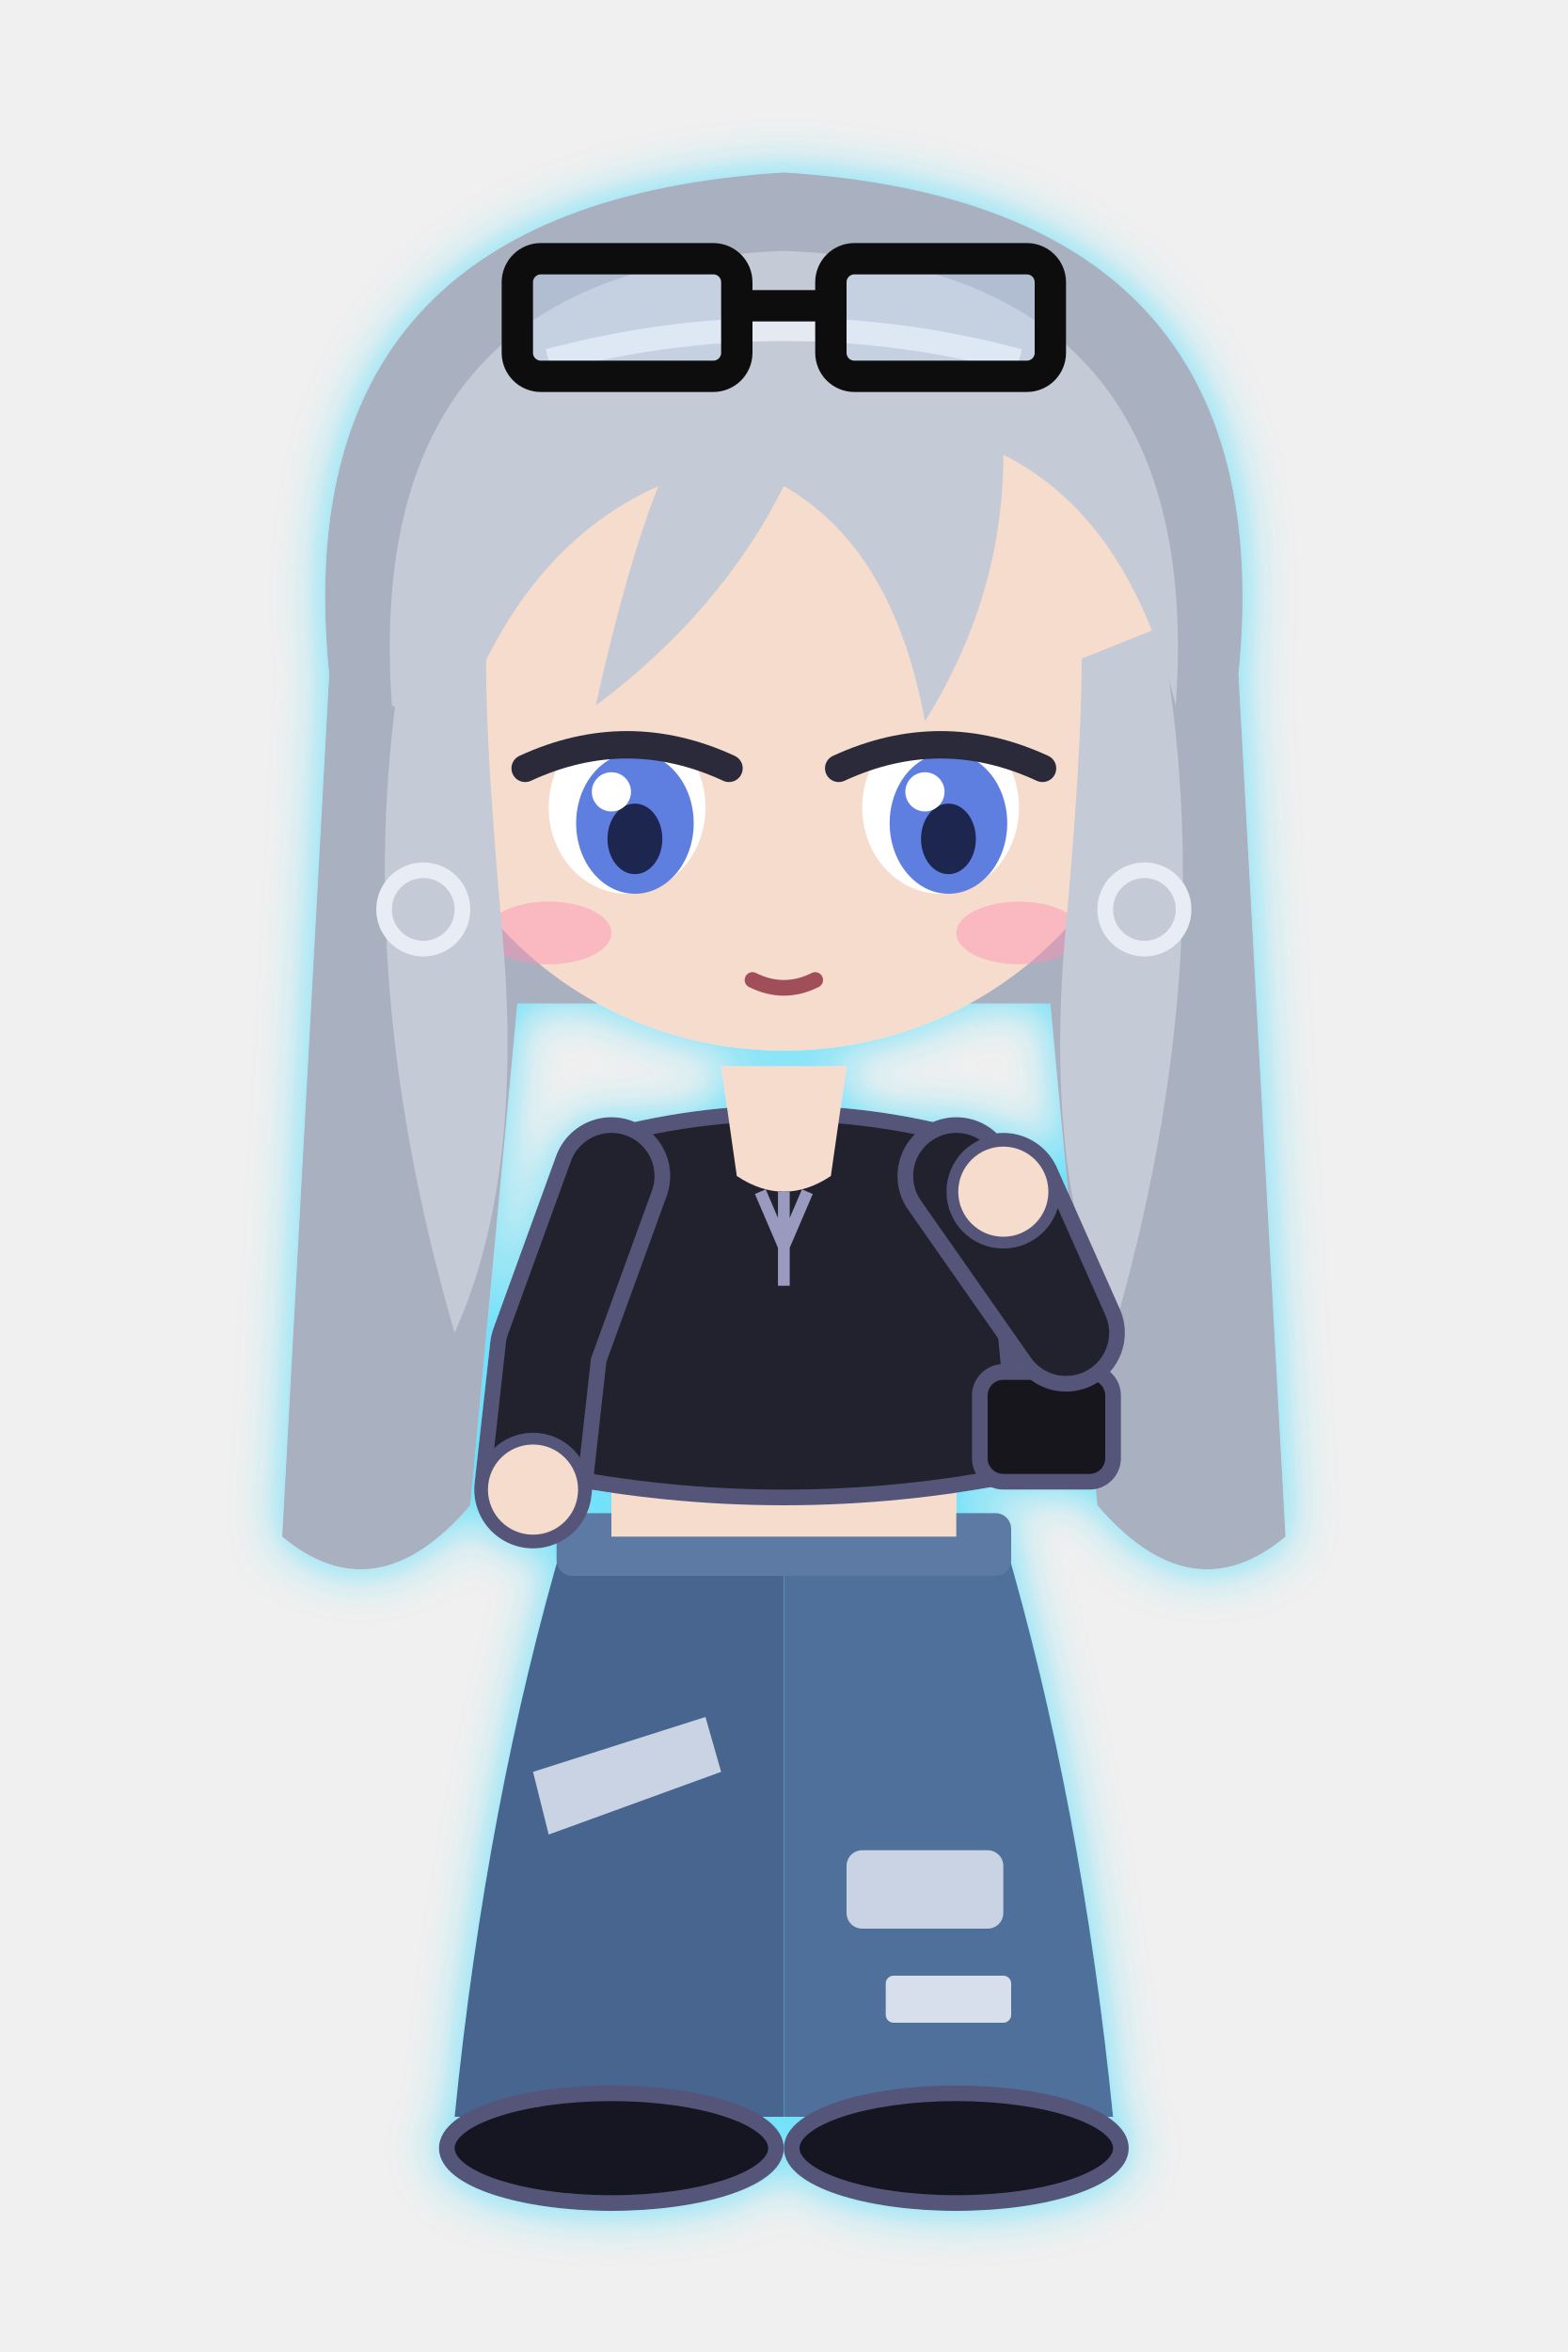
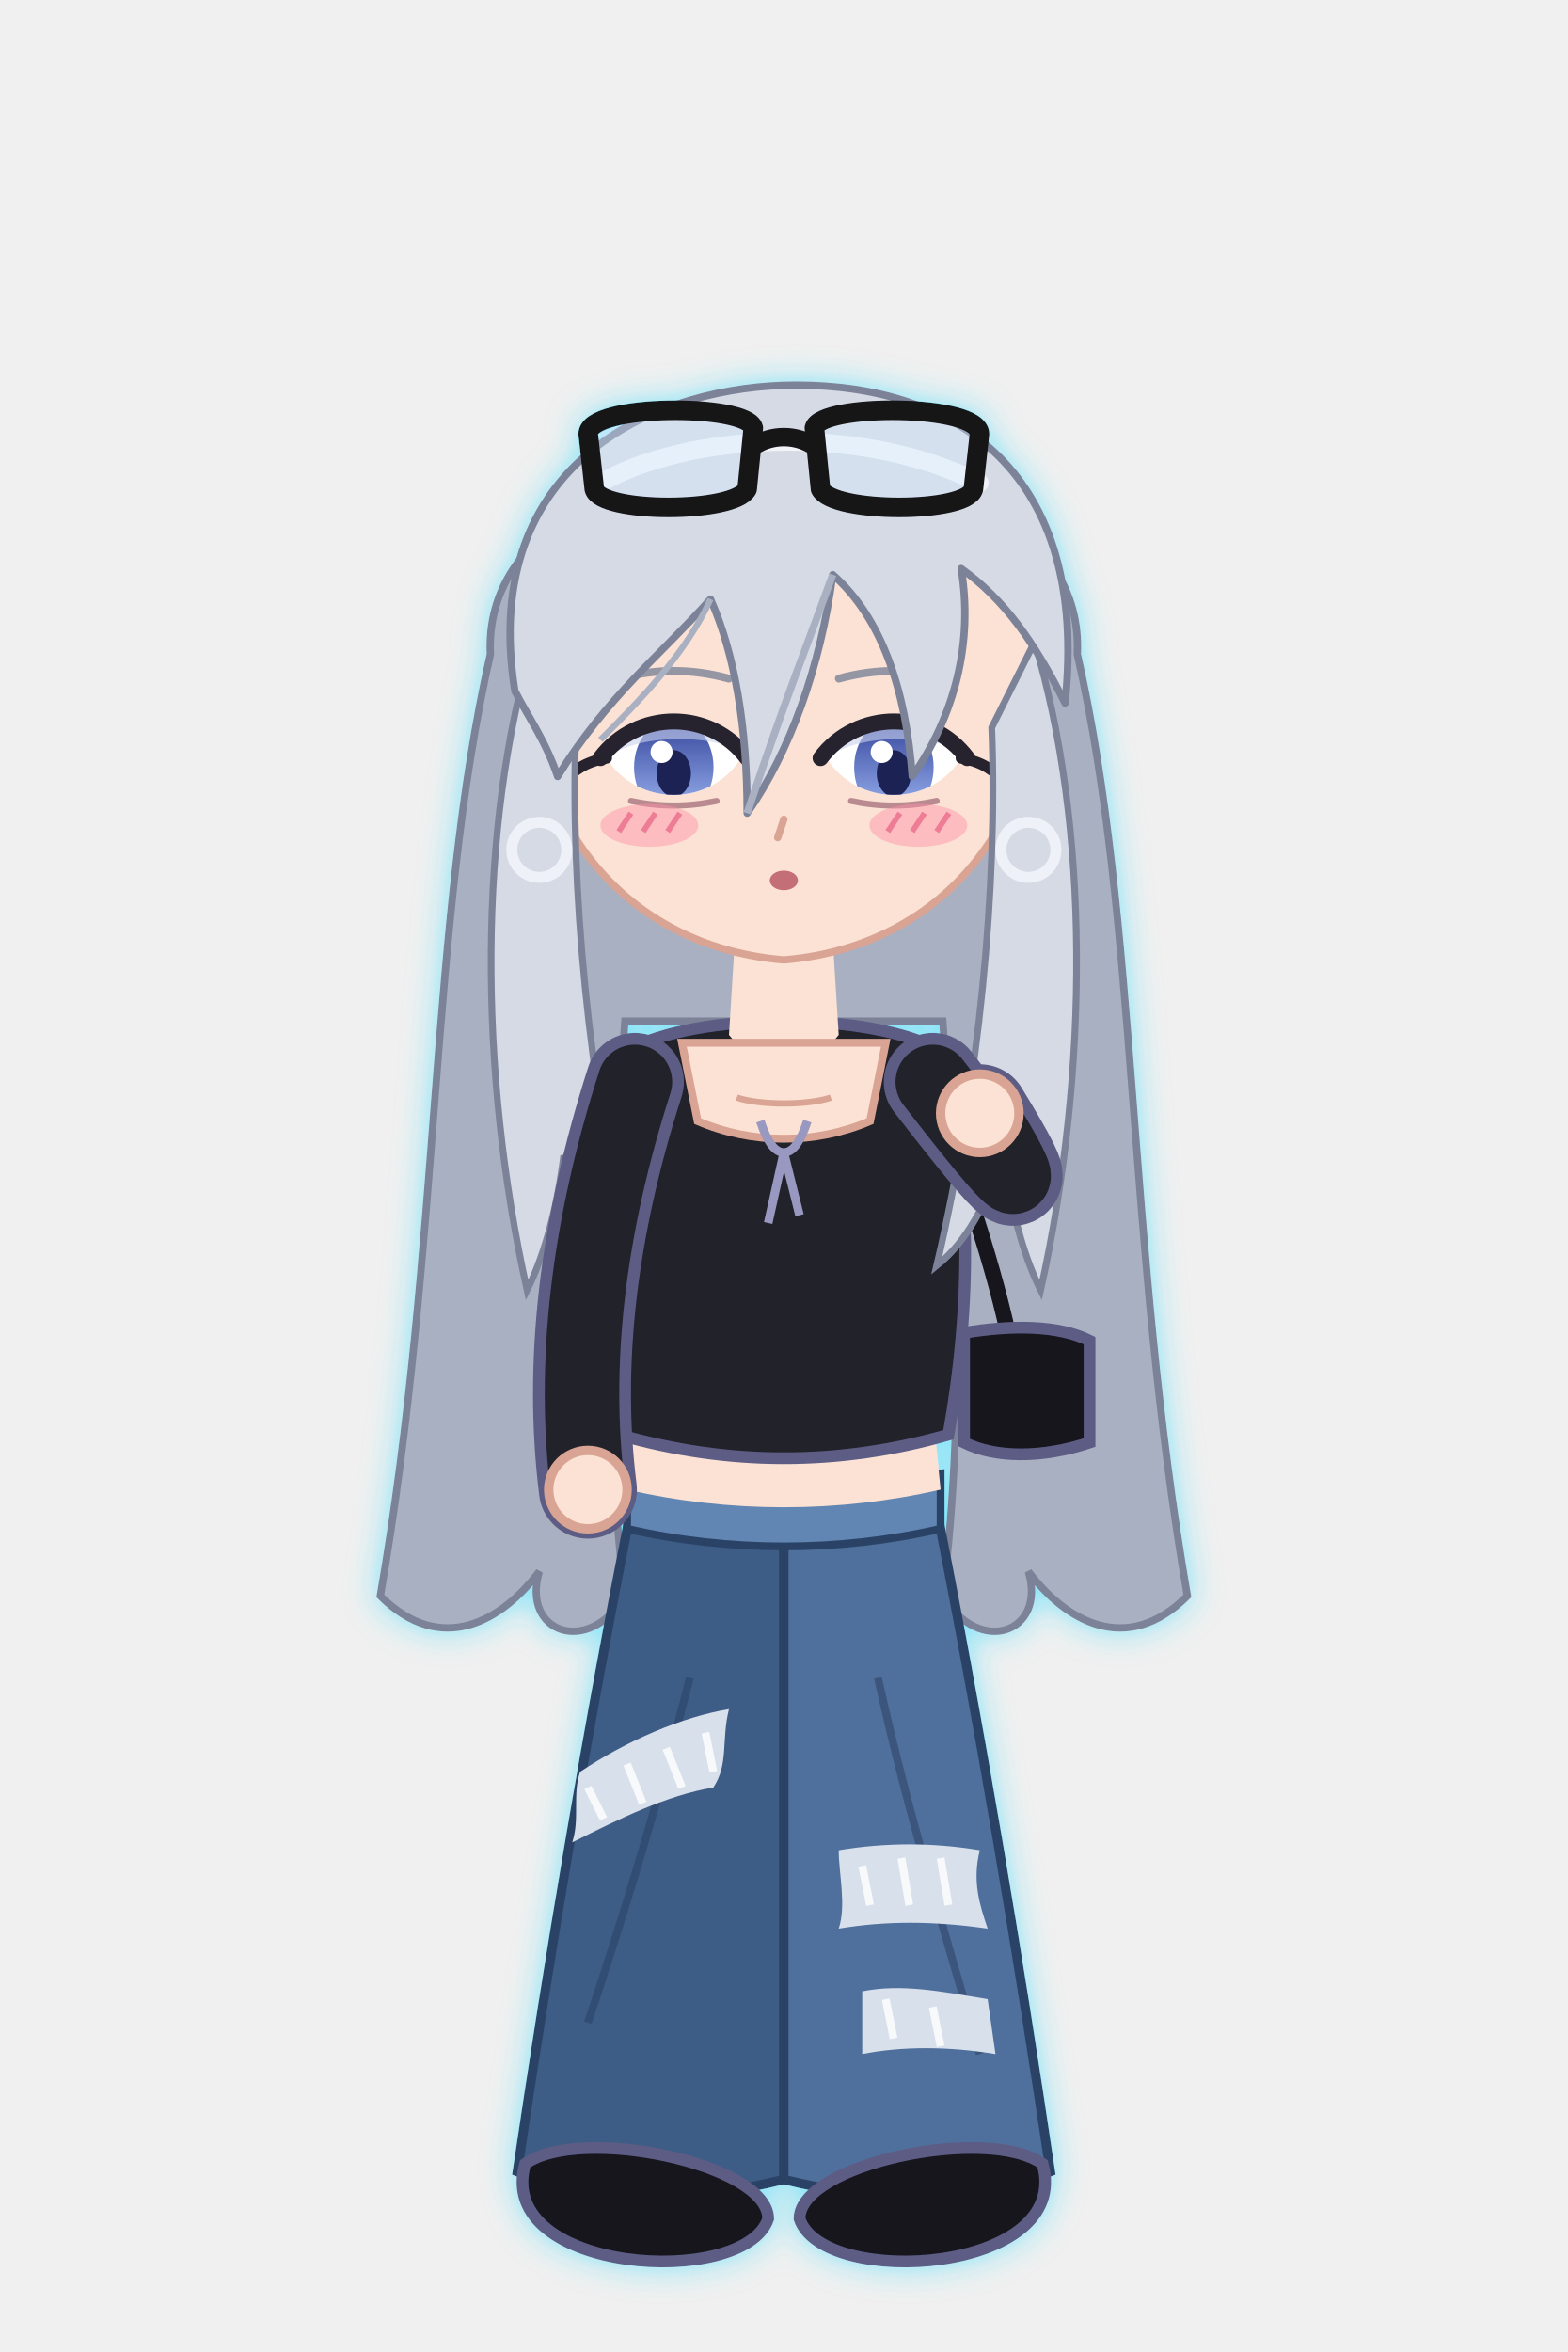
<svg xmlns="http://www.w3.org/2000/svg" viewBox="0 0 200 300" width="400" height="600">
  <defs>
    <filter id="glow" x="-20%" y="-20%" width="140%" height="140%">
-       <feDropShadow dx="0" dy="0" stdDeviation="3" flood-color="#2bd9ff" flood-opacity="0.7" />
+       <feDropShadow dx="0" dy="0" stdDeviation="2" flood-color="#2bd9ff" flood-opacity="0.55" />
    </filter>
+     <linearGradient id="iris" x1="0" y1="0" x2="0" y2="1">
+       <stop offset="0" stop-color="#34449a" />
+       <stop offset="1" stop-color="#9db6f2" />
+     </linearGradient>
  </defs>
-   <g filter="url(#glow)" transform="rotate(0 100 276)">
-     <path d="M42 86 Q36 26 100 22 Q164 26 158 86 L164 196 Q152 206 140 192 L134 128 L66 128 L60 192 Q48 206 36 196 Z" fill="#a9b0c0" />
-     <path d="M72 196 L100 196 L100 270 L58 270 Q62 230 72 196 Z" fill="#46658e" />
-     <path d="M100 196 L128 196 Q138 230 142 270 L100 270 Z" fill="#4f709b" />
-     <rect x="71" y="193" width="58" height="8" rx="2" fill="#5b7aa3" />
-     <path d="M68 226 L90 219 L92 226 L70 234 Z" fill="#c9d3e3" />
-     <rect x="108" y="236" width="20" height="10" rx="2" fill="#c9d3e3" />
-     <rect x="113" y="252" width="16" height="6" rx="1" fill="#d7dfec" />
-     <ellipse cx="78" cy="274" rx="21" ry="7" fill="#151520" stroke="#55557a" stroke-width="2" />
-     <ellipse cx="122" cy="274" rx="21" ry="7" fill="#151520" stroke="#55557a" stroke-width="2" />
-     <rect x="78" y="184" width="44" height="12" fill="#f6dccd" />
-     <path d="M74 146 Q100 138 126 146 L130 188 Q100 194 70 188 Z" fill="#22222e" stroke="#55557a" stroke-width="2" />
-     <path d="M92 136 L108 136 L106 150 Q100 154 94 150 Z" fill="#f6dccd" />
-     <path d="M97 152 L100 159 L103 152 M100 152 L100 164" fill="none" stroke="#9a9ac0" stroke-width="1.5" />
-     <path d="M122 148 L133 176" stroke="#15151f" stroke-width="2.5" />
-     <rect x="125" y="175" width="17" height="14" rx="3" fill="#15151f" stroke="#55557a" stroke-width="2" />
-     <ellipse cx="100" cy="88" rx="48" ry="46" fill="#f6dccd" />
-     <ellipse cx="80" cy="103" rx="10" ry="11" fill="#fff" />
-     <ellipse cx="81" cy="105" rx="7.5" ry="9" fill="#5f7fe0" />
-     <ellipse cx="81" cy="107" rx="3.5" ry="4.5" fill="#1d2550" />
-     <circle cx="78" cy="101" r="2.5" fill="#fff" />
-     <path d="M66 90 H94 V98 Q80 93 66 98 Z" fill="#f6dccd" />
-     <path d="M67 98 Q80 92 93 98" fill="none" stroke="#2a2a3a" stroke-width="3.5" stroke-linecap="round" />
-     <ellipse cx="120" cy="103" rx="10" ry="11" fill="#fff" />
-     <ellipse cx="121" cy="105" rx="7.5" ry="9" fill="#5f7fe0" />
-     <ellipse cx="121" cy="107" rx="3.5" ry="4.5" fill="#1d2550" />
-     <circle cx="118" cy="101" r="2.5" fill="#fff" />
-     <path d="M106 90 H134 V98 Q120 93 106 98 Z" fill="#f6dccd" />
-     <path d="M107 98 Q120 92 133 98" fill="none" stroke="#2a2a3a" stroke-width="3.5" stroke-linecap="round" />
-     <ellipse cx="70" cy="119" rx="8" ry="4" fill="#ff8fb0" opacity="0.45" />
-     <ellipse cx="130" cy="119" rx="8" ry="4" fill="#ff8fb0" opacity="0.45" />
-     <path d="M96 125 Q100 127 104 125" fill="none" stroke="#a0505a" stroke-width="2" stroke-linecap="round" />
-     <path d="M52 80 Q44 122 58 170 Q67 150 64 118 Q62 96 62 84 Z" fill="#c4cad6" />
-     <path d="M148 80 Q156 122 142 170 Q133 150 136 118 Q138 96 138 84 Z" fill="#c4cad6" />
-     <path d="M50 90 Q46 34 100 32 Q154 34 150 90 Q144 66 128 58 Q128 76 118 92 Q114 70 100 62 Q92 78 76 90 Q80 72 84 62 Q66 70 58 94 Z" fill="#c4cad6" />
-     <path d="M70 46 Q100 38 130 46" fill="none" stroke="#eef1f7" stroke-width="3" opacity="0.8" />
-     <g fill="rgba(200,230,255,0.25)" stroke="#111" stroke-width="4">
-       <rect x="66" y="33" width="28" height="15" rx="3" />
-       <rect x="106" y="33" width="28" height="15" rx="3" />
+   <g filter="url(#glow)" transform="rotate(0 100 284)">
+     <g transform="translate(100 124) scale(0.78) translate(-100 -124)">
+       <path d="M52 72 C50 30 150 30 148 72 C158 116 156 168 166 226 C156 236 146 230 140 222 C143 232 132 236 126 226 C130 194 128 160 126 132 L74 132 C72 160 70 194 74 226 C68 236 57 232 60 222 C54 230 44 236 34 226 C44 168 42 116 52 72 Z" fill="#a9b0c2" stroke="#7c8398" stroke-width="1.2" />
    </g>
-     <path d="M94 39 L106 39" stroke="#111" stroke-width="4" />
-     <circle cx="54" cy="116" r="5" fill="none" stroke="#e8ecf5" stroke-width="2" />
-     <circle cx="146" cy="116" r="5" fill="none" stroke="#e8ecf5" stroke-width="2" />
-     <path d="M78 150 L70 172 L68 190" fill="none" stroke="#55557a" stroke-width="15" stroke-linecap="round" stroke-linejoin="round" />
-     <path d="M78 150 L70 172 L68 190" fill="none" stroke="#22222e" stroke-width="11" stroke-linecap="round" stroke-linejoin="round" />
-     <circle cx="68" cy="190" r="6.5" fill="#f6dccd" stroke="#55557a" stroke-width="1.5" />
-     <path d="M122 150 L136 170 L128 152" fill="none" stroke="#55557a" stroke-width="15" stroke-linecap="round" stroke-linejoin="round" />
-     <path d="M122 150 L136 170 L128 152" fill="none" stroke="#22222e" stroke-width="11" stroke-linecap="round" stroke-linejoin="round" />
-     <circle cx="128" cy="152" r="6.5" fill="#f6dccd" stroke="#55557a" stroke-width="1.5" />
+     <path d="M81 190 L100 192 L100 278 C88 281 76 281 66 277 C70 250 75 220 81 190 Z" fill="#3e5c86" stroke="#2c4366" stroke-width="1.2" />
+     <path d="M100 192 L119 190 C125 220 130 250 134 277 C124 281 112 281 100 278 Z" fill="#4f709c" stroke="#2c4366" stroke-width="1.2" />
+     <path d="M80 188 C93 191 107 191 120 188 L120 195 C107 198 93 198 80 195 Z" fill="#6286b4" stroke="#2c4366" stroke-width="1" />
+     <path d="M88 214 C84 230 79 246 75 258" fill="none" stroke="#2c4366" stroke-width="1" opacity="0.6" />
+     <path d="M112 214 C116 232 121 248 125 262" fill="none" stroke="#2c4366" stroke-width="1" opacity="0.6" />
+     <path d="M74 226 C80 222 87 219 93 218 C92 222 93 225 91 228 C85 229 79 232 73 235 C74 232 73 229 74 226 Z" fill="#d8e0ec" />
+     <path d="M107 236 C113 235 119 235 125 236 C124 240 125 243 126 246 C119 245 113 245 107 246 C108 243 107 239 107 236 Z" fill="#d8e0ec" />
+     <path d="M110 254 C115 253 120 254 126 255 L127 262 C121 261 115 261 110 262 Z" fill="#d8e0ec" />
+     <path d="M75 228 l2 4 M80 225 l2 5 M85 223 l2 5 M90 221 l1 5 M110 238 l1 5 M115 237 l1 6 M120 237 l1 6 M113 255 l1 5 M119 256 l1 5" stroke="#fff" stroke-width="1" opacity="0.8" />
+     <path d="M67 276 C63 290 95 292 98 283 C98 276 74 271 67 276 Z" fill="#15151d" stroke="#5c5c84" stroke-width="1.5" />
+     <path d="M133 276 C137 290 105 292 102 283 C102 276 126 271 133 276 Z" fill="#15151d" stroke="#5c5c84" stroke-width="1.5" />
+     <path d="M81 180 C93 183 107 183 119 180 L120 190 C107 193 93 193 80 190 Z" fill="#fbe2d4" />
+     <path d="M80 134 C89 129 111 129 120 134 C124 150 124 166 121 183 C107 187 93 187 79 183 C76 166 76 150 80 134 Z" fill="#202029" stroke="#5c5c84" stroke-width="1.5" />
+     <path d="M94 116 L106 116 L107 132 C104 136 96 136 93 132 Z" fill="#fbe2d4" />
+     <path d="M87 133 L113 133 L111 143 C104 146 96 146 89 143 Z" fill="#fbe2d4" stroke="#d9a493" stroke-width="1" />
+     <path d="M97 143 C98 146 99 147 100 147 C101 147 102 146 103 143 M100 147 L98 156 M100 147 L102 155" fill="none" stroke="#9898c0" stroke-width="1.1" />
+     <path d="M94 140 C97 141 103 141 106 140" fill="none" stroke="#d9a493" stroke-width="0.8" />
+     <path d="M117 134 C123 150 127 162 129 172" fill="none" stroke="#15151d" stroke-width="2" />
+     <path d="M123 170 C129 169 135 169 139 171 L139 184 C133 186 127 186 123 184 Z" fill="#15151d" stroke="#5c5c84" stroke-width="1.5" />
+     <g transform="translate(100 124) scale(0.78) translate(-100 -124)">
+       <path d="M58 72 C58 102 76 120 100 122 C124 120 142 102 142 72 C142 44 58 44 58 72 Z" fill="#fbe2d4" stroke="#d9a493" stroke-width="1.2" />
+       <clipPath id="eye82">
+         <path d="M71 89 C76 82 88 82 93 89 C88 97 76 97 71 89 Z" />
+       </clipPath>
+       <path d="M71 89 C76 82 88 82 93 89 C88 97 76 97 71 89 Z" fill="#fff" />
+       <g clip-path="url(#eye82)">
+         <ellipse cx="82" cy="90.5" rx="6.5" ry="8" fill="url(#iris)" />
+         <ellipse cx="82" cy="91.5" rx="2.8" ry="3.8" fill="#1b2152" />
+         <path d="M71 84 H93 V88 C88 85 76 85 71 89 Z" fill="#c9d2ec" opacity="0.6" />
+       </g>
+       <circle cx="80" cy="88" r="1.8" fill="#fff" />
+       <path d="M70 89 C76 81 88 81 94 89" fill="none" stroke="#26222f" stroke-width="2.6" stroke-linecap="round" />
+       <path d="M71 89 Q68 89.5 66 91" fill="none" stroke="#26222f" stroke-width="1.8" stroke-linecap="round" />
+       <path d="M75 96 Q82 97.5 89 96" fill="none" stroke="#b98a8f" stroke-width="1" stroke-linecap="round" />
+       <path d="M73 76 Q82 73.5 91 76" fill="none" stroke="#7c8398" stroke-width="1.3" stroke-linecap="round" opacity="0.8" />
+       <clipPath id="eye118">
+         <path d="M107 89 C112 82 124 82 129 89 C124 97 112 97 107 89 Z" />
+       </clipPath>
+       <path d="M107 89 C112 82 124 82 129 89 C124 97 112 97 107 89 Z" fill="#fff" />
+       <g clip-path="url(#eye118)">
+         <ellipse cx="118" cy="90.5" rx="6.5" ry="8" fill="url(#iris)" />
+         <ellipse cx="118" cy="91.5" rx="2.8" ry="3.8" fill="#1b2152" />
+         <path d="M107 84 H129 V88 C124 85 112 85 107 89 Z" fill="#c9d2ec" opacity="0.6" />
+       </g>
+       <circle cx="116" cy="88" r="1.8" fill="#fff" />
+       <path d="M106 89 C112 81 124 81 130 89" fill="none" stroke="#26222f" stroke-width="2.6" stroke-linecap="round" />
+       <path d="M129 89 Q132 89.5 134 91" fill="none" stroke="#26222f" stroke-width="1.8" stroke-linecap="round" />
+       <path d="M111 96 Q118 97.5 125 96" fill="none" stroke="#b98a8f" stroke-width="1" stroke-linecap="round" />
+       <path d="M109 76 Q118 73.5 127 76" fill="none" stroke="#7c8398" stroke-width="1.3" stroke-linecap="round" opacity="0.8" />
+       <path d="M100 99 L99 102" stroke="#d9a493" stroke-width="1.2" stroke-linecap="round" />
+       <ellipse cx="100" cy="109" rx="2.3" ry="1.6" fill="#c46e78" />
+       <ellipse cx="78" cy="100" rx="8" ry="3.5" fill="#ff8fa8" opacity="0.45" />
+       <ellipse cx="122" cy="100" rx="8" ry="3.5" fill="#ff8fa8" opacity="0.45" />
+       <path d="M73 101 l2 -3 M77 101 l2 -3 M81 101 l2 -3 M117 101 l2 -3 M121 101 l2 -3 M125 101 l2 -3" stroke="#e86a8a" stroke-width="0.9" opacity="0.8" />
+       <path d="M59 70 C50 100 50 140 58 176 C61 170 63 162 64 154 C67 162 70 168 75 172 C68 142 65 110 66 84 Z" fill="#d5dae4" stroke="#7c8398" stroke-width="1.1" />
+       <path d="M141 70 C150 100 150 140 142 176 C139 170 137 162 136 154 C133 162 130 168 125 172 C132 142 135 110 134 84 Z" fill="#d5dae4" stroke="#7c8398" stroke-width="1.1" />
+       <path d="M56 78 C50 40 80 28 102 28 C128 28 150 42 146 80 C141 70 136 63 129 58 C131 70 128 82 121 92 C120 78 116 66 108 59 C106 74 101 88 94 98 C94 84 92 72 88 63 C80 72 71 79 63 92 C61 86 58 82 56 78 Z" fill="#d5dae4" stroke="#7c8398" stroke-width="1.2" stroke-linejoin="round" />
+       <path d="M108 59 C104 70 100 80 94 98" fill="none" stroke="#a9b0c2" stroke-width="1.2" />
+       <path d="M88 63 C84 72 76 80 70 86" fill="none" stroke="#a9b0c2" stroke-width="1" />
+       <path d="M70 44 C84 36 112 34 132 44" fill="none" stroke="#f4f6fb" stroke-width="3" stroke-linecap="round" opacity="0.9" />
+       <g fill="rgba(210,235,255,0.35)" stroke="#121218" stroke-width="3.2" stroke-linejoin="round">
+         <path d="M68 36 C68 31 94 31 95 35 L94 45 C92 49 70 49 69 45 Z" />
+         <path d="M105 35 C106 31 132 31 132 36 L131 45 C130 49 108 49 106 45 Z" />
+       </g>
+       <path d="M95 38 C98 36 102 36 105 38" fill="none" stroke="#121218" stroke-width="3" />
+       <circle cx="60" cy="104" r="4.5" fill="none" stroke="#eef1f7" stroke-width="1.8" />
+       <circle cx="140" cy="104" r="4.5" fill="none" stroke="#eef1f7" stroke-width="1.8" />
+     </g>
+     <path d="M81 138 Q72 166 75 190" fill="none" stroke="#5c5c84" stroke-width="12.5" stroke-linecap="round" />
+     <path d="M81 138 Q72 166 75 190" fill="none" stroke="#202029" stroke-width="9.5" stroke-linecap="round" />
+     <circle cx="75" cy="190" r="5" fill="#fbe2d4" stroke="#d9a493" stroke-width="1.2" />
+     <path d="M119 138 Q136 160 125 142" fill="none" stroke="#5c5c84" stroke-width="12.5" stroke-linecap="round" />
+     <path d="M119 138 Q136 160 125 142" fill="none" stroke="#202029" stroke-width="9.5" stroke-linecap="round" />
+     <circle cx="125" cy="142" r="5" fill="#fbe2d4" stroke="#d9a493" stroke-width="1.2" />
  </g>
</svg>
